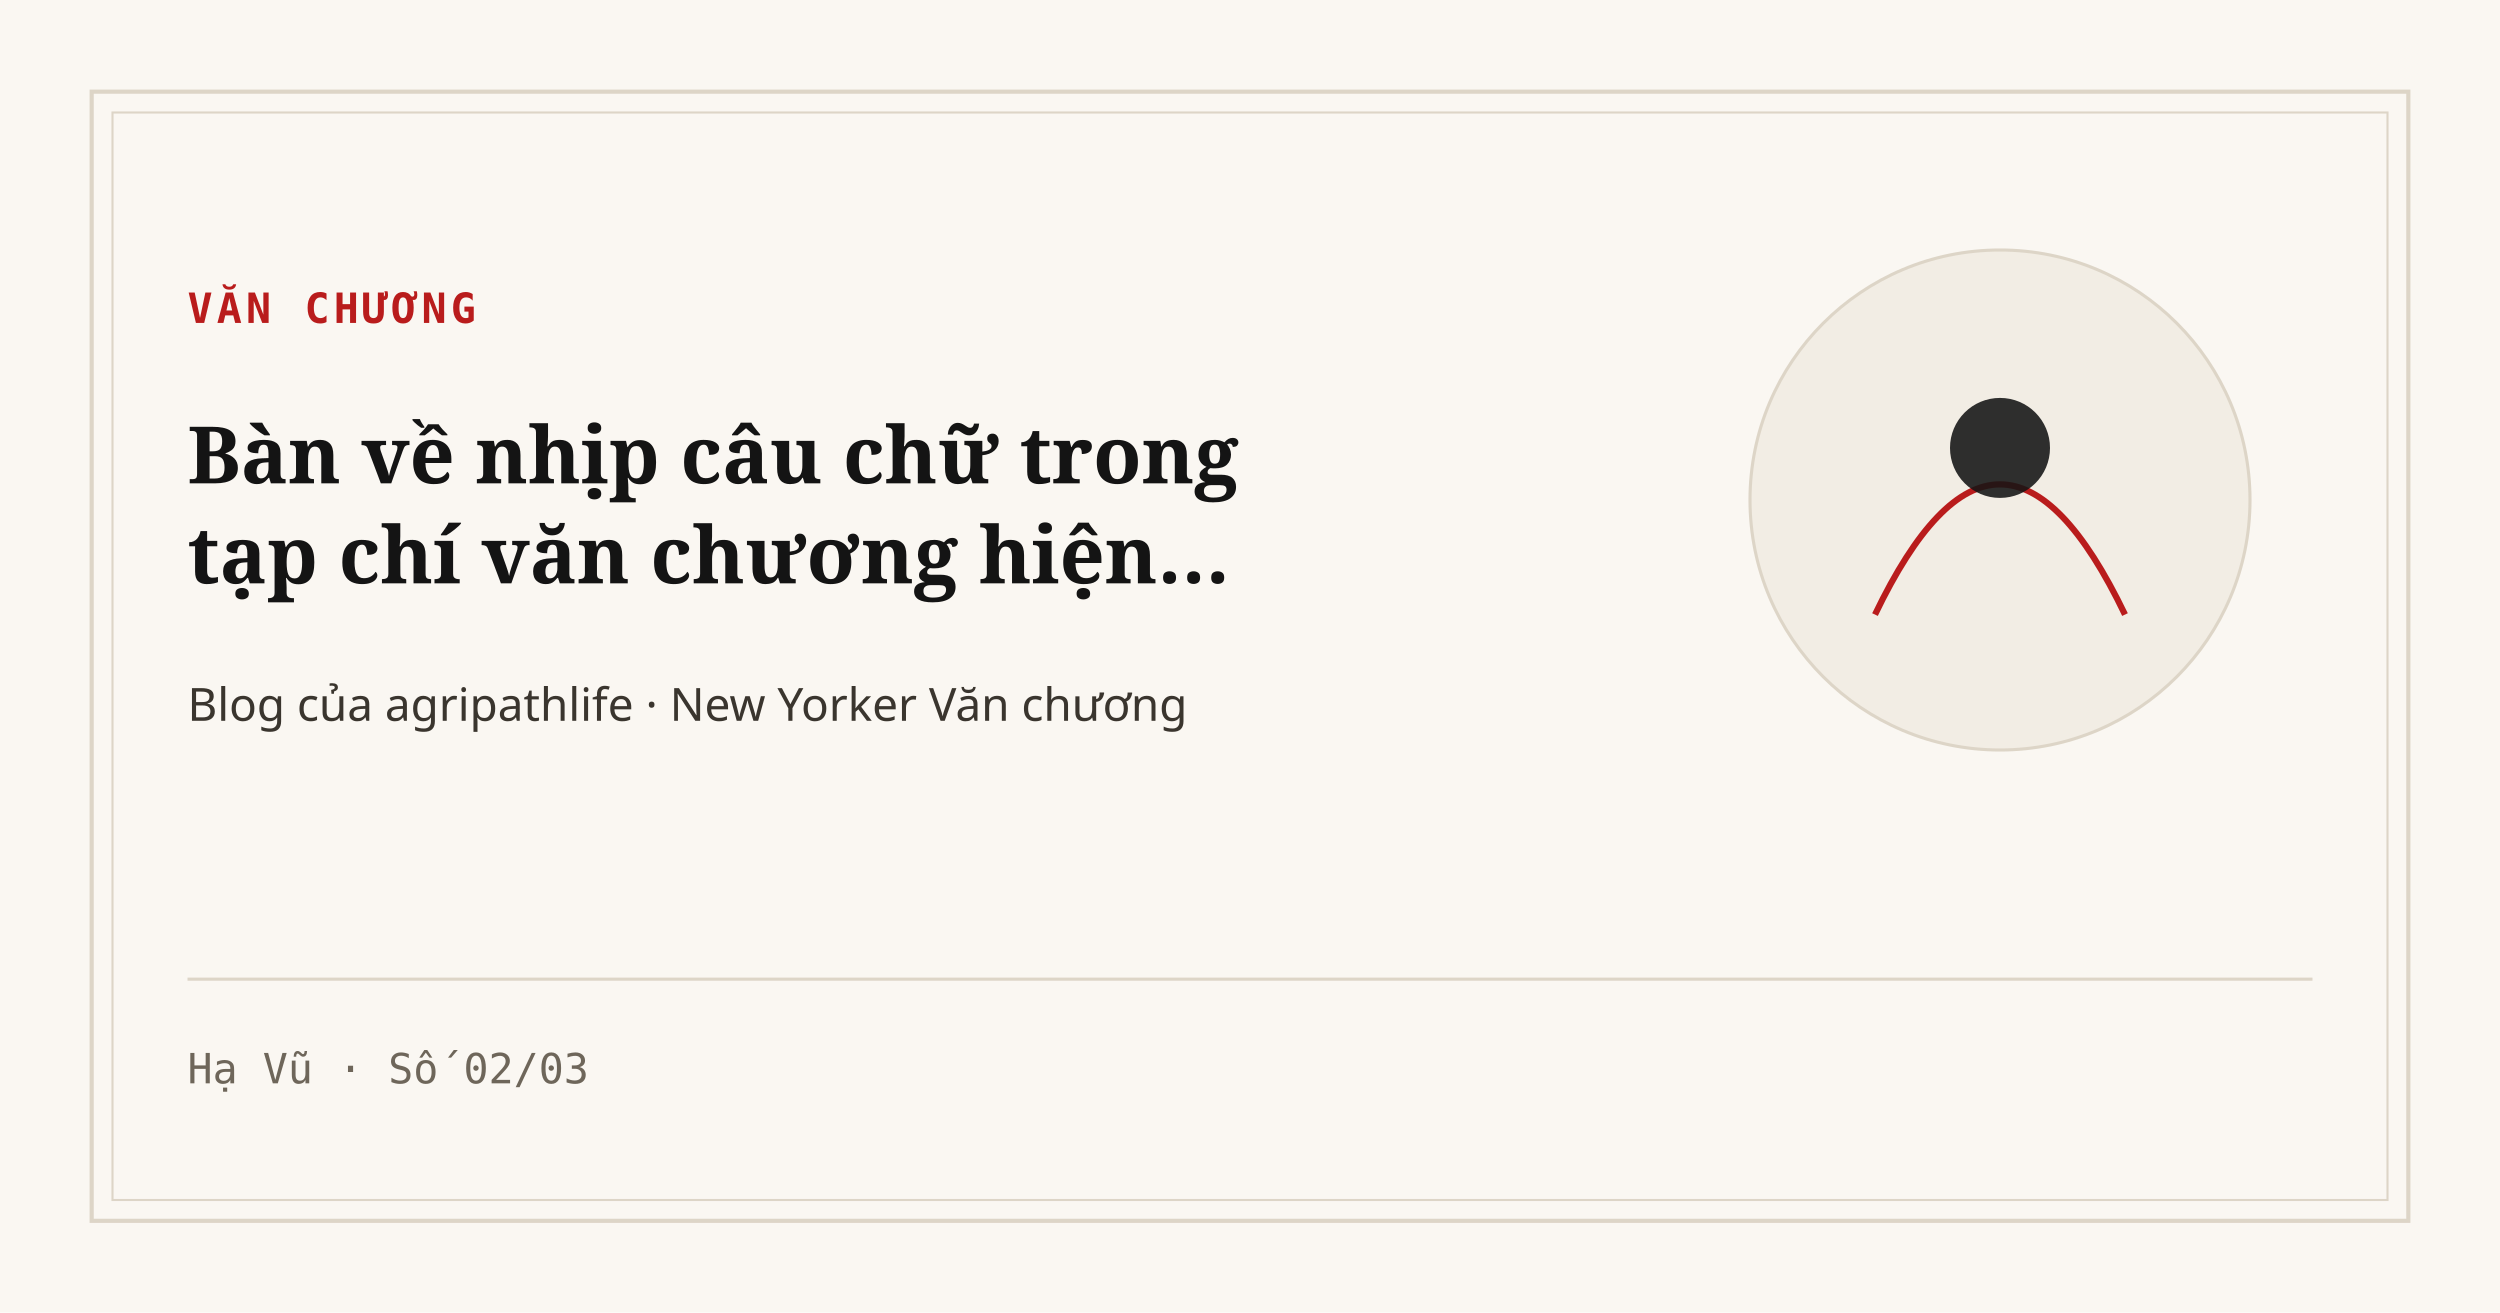
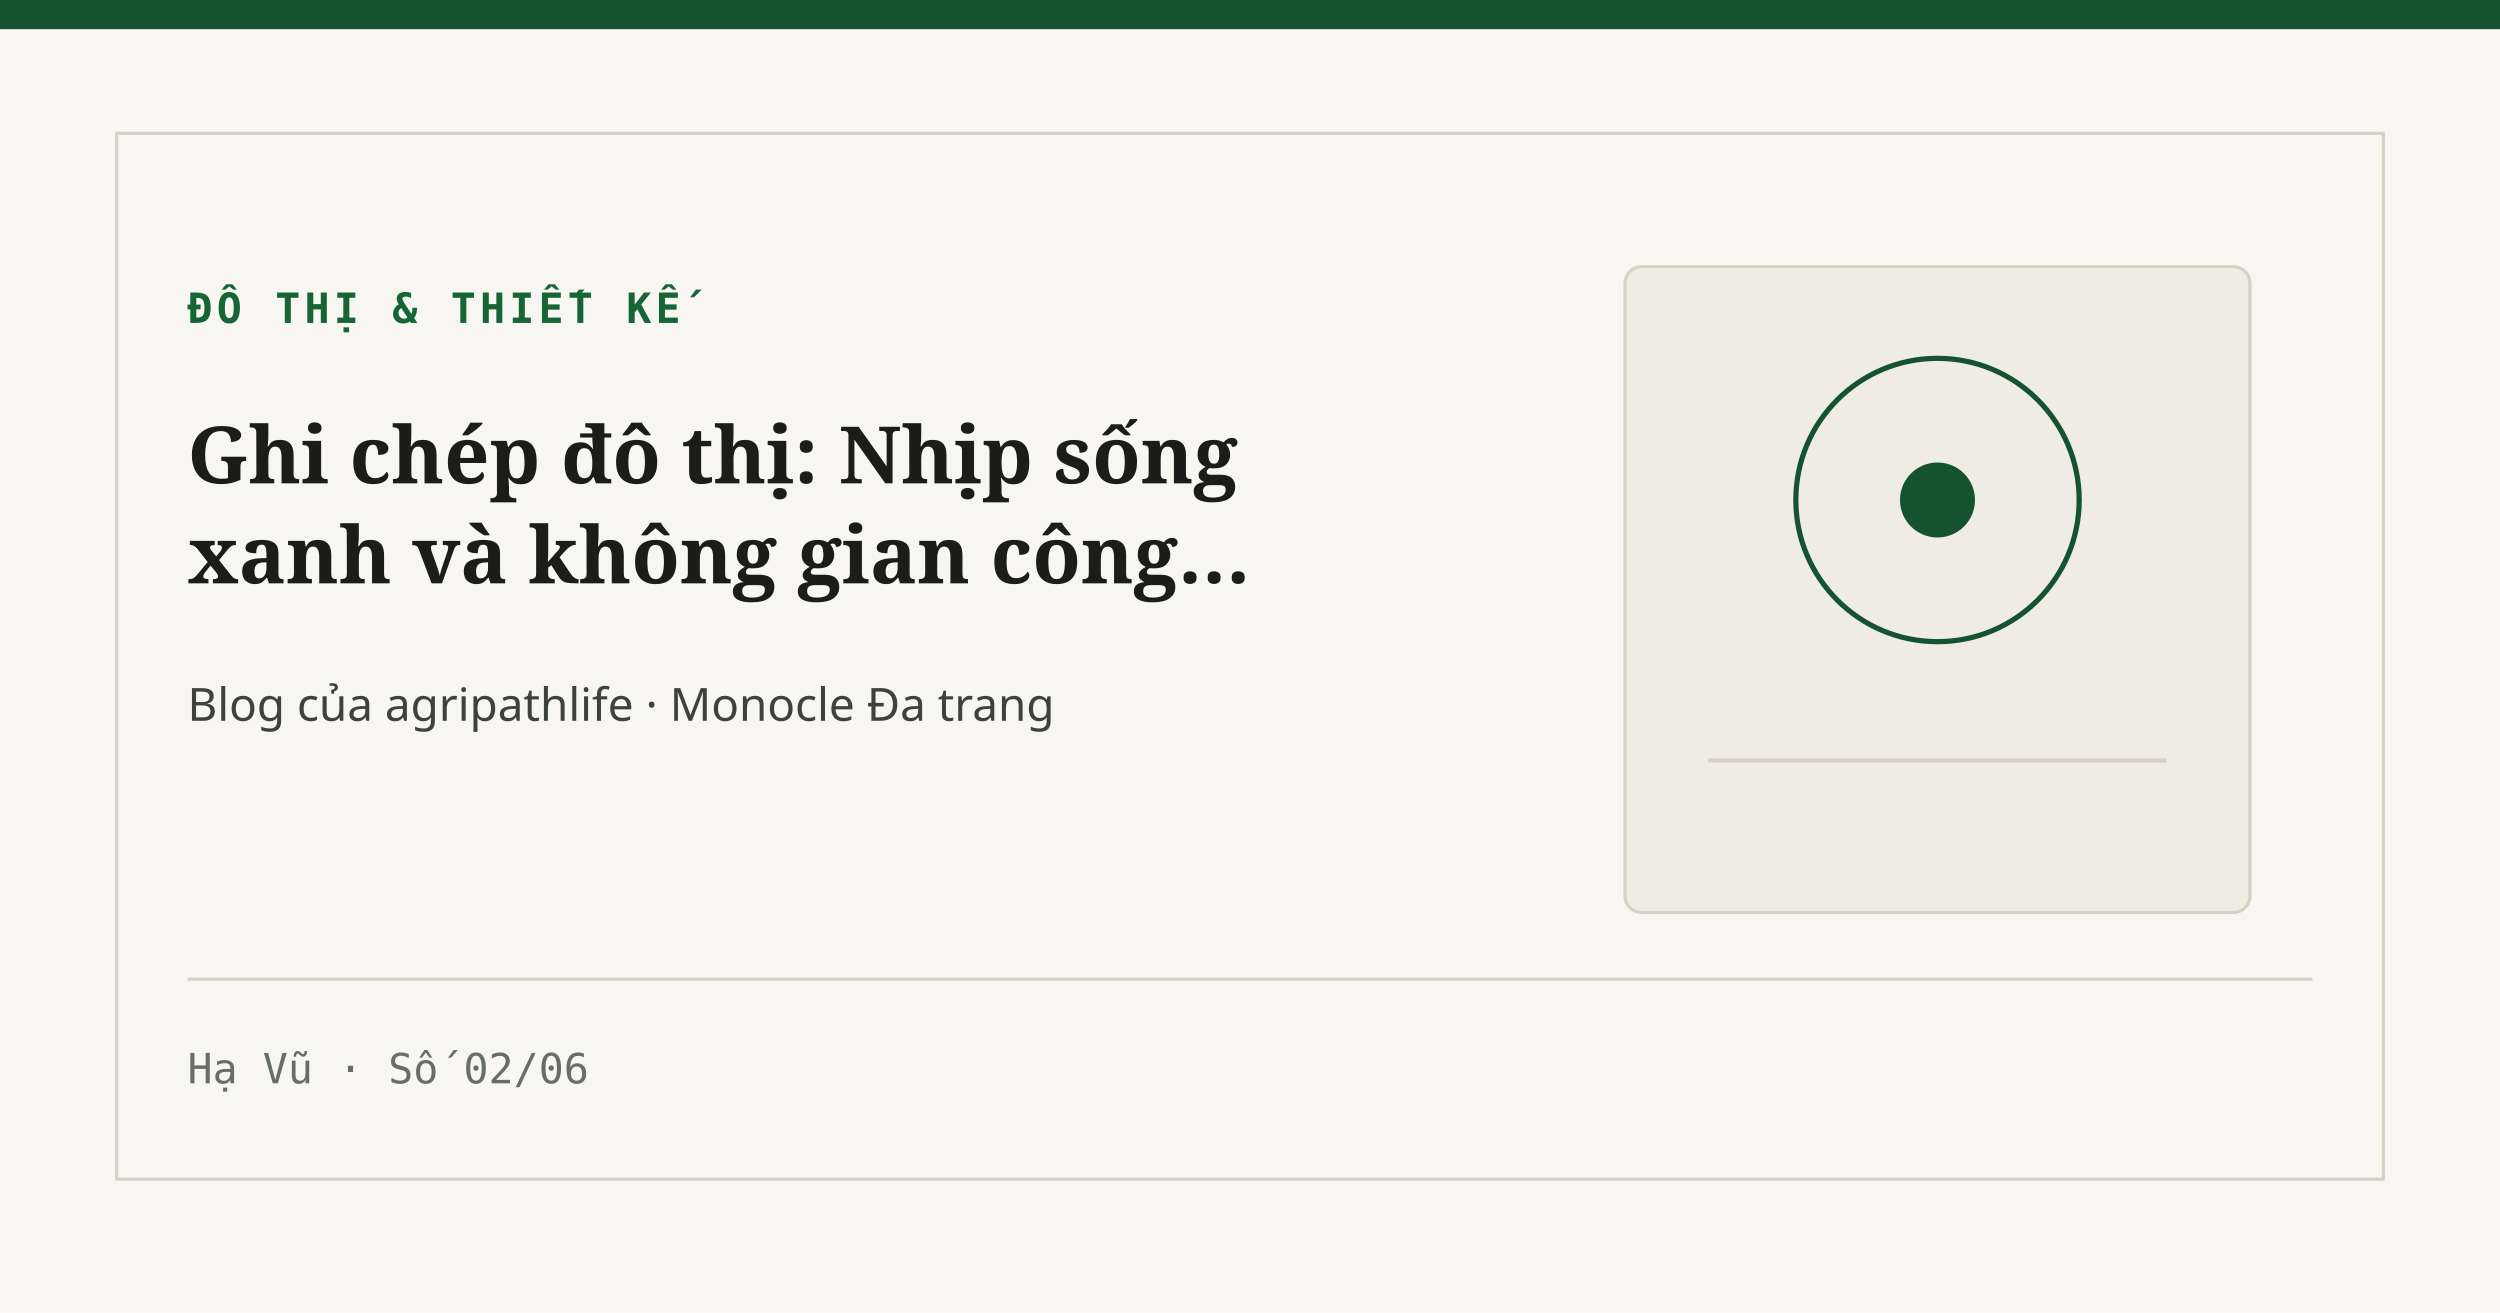
<svg xmlns="http://www.w3.org/2000/svg" width="1200" height="630" viewBox="0 0 1200 630" fill="none">
-   <rect width="1200" height="630" fill="#FAF7F2" />
-   <rect x="44" y="44" width="1112" height="542" fill="none" stroke="#DDD5C7" stroke-width="2" />
-   <rect x="54" y="54" width="1092" height="522" fill="none" stroke="#DDD5C7" stroke-width="1" />
-   <circle cx="960" cy="240" r="120" fill="#F2EDE4" stroke="#DDD5C7" stroke-width="1.5" />
-   <path d="M900 295 Q960 170 1020 295" fill="none" stroke="#B91C1C" stroke-width="3" />
-   <circle cx="960" cy="215" r="24" fill="#141414" opacity="0.88" />
-   <text x="90" y="155" font-family="monospace" font-size="20" font-weight="700" letter-spacing="2" fill="#B91C1C">VĂN CHƯƠNG</text>
-   <text x="90" y="232" font-family="Georgia, serif" font-weight="700" font-size="38" fill="#141414">
-     <tspan x="90" dy="0">Bàn về nhịp câu chữ trong</tspan>
-     <tspan x="90" dy="48">tạp chí văn chương hiện…</tspan>
+   <rect width="1200" height="630" fill="#F8F6F0" />
+   <rect x="0" y="0" width="1200" height="14" fill="#14532D" />
+   <rect x="56" y="64" width="1088" height="502" fill="none" stroke="#D7D0C3" stroke-width="1.5" />
+   <rect x="780" y="128" width="300" height="310" rx="8" fill="#EFECE3" stroke="#D7D0C3" stroke-width="1.5" />
+   <circle cx="930" cy="240" r="68" fill="none" stroke="#14532D" stroke-width="2.5" />
+   <circle cx="930" cy="240" r="18" fill="#14532D" />
+   <line x1="820" y1="365" x2="1040" y2="365" stroke="#D7D0C3" stroke-width="2" />
+   <text x="90" y="155" font-family="monospace" font-size="20" font-weight="700" letter-spacing="2" fill="#166534">ĐÔ THỊ &amp; THIẾT KẾ</text>
+   <text x="90" y="232" font-family="Georgia, serif" font-weight="700" font-size="38" fill="#1A1D1A">
+     <tspan x="90" dy="0">Ghi chép đô thị: Nhịp sống</tspan>
+     <tspan x="90" dy="48">xanh và không gian công…</tspan>
  </text>
-   <text x="90" y="346" font-family="sans-serif" font-size="22" fill="#3A352E">Blog của agripathlife · New Yorker Văn chương</text>
-   <line x1="90" y1="470" x2="1110" y2="470" stroke="#DDD5C7" stroke-width="1.5" />
-   <text x="90" y="520" font-family="monospace" font-size="20" fill="#6E665A">Hạ Vũ · Số 02/03</text>
+   <text x="90" y="346" font-family="sans-serif" font-size="22" fill="#3D423D">Blog của agripathlife · Monocle Đa trang</text>
+   <line x1="90" y1="470" x2="1110" y2="470" stroke="#D7D0C3" stroke-width="1.5" />
+   <text x="90" y="520" font-family="monospace" font-size="20" fill="#676E66">Hạ Vũ · Số 02/06</text>
</svg>
